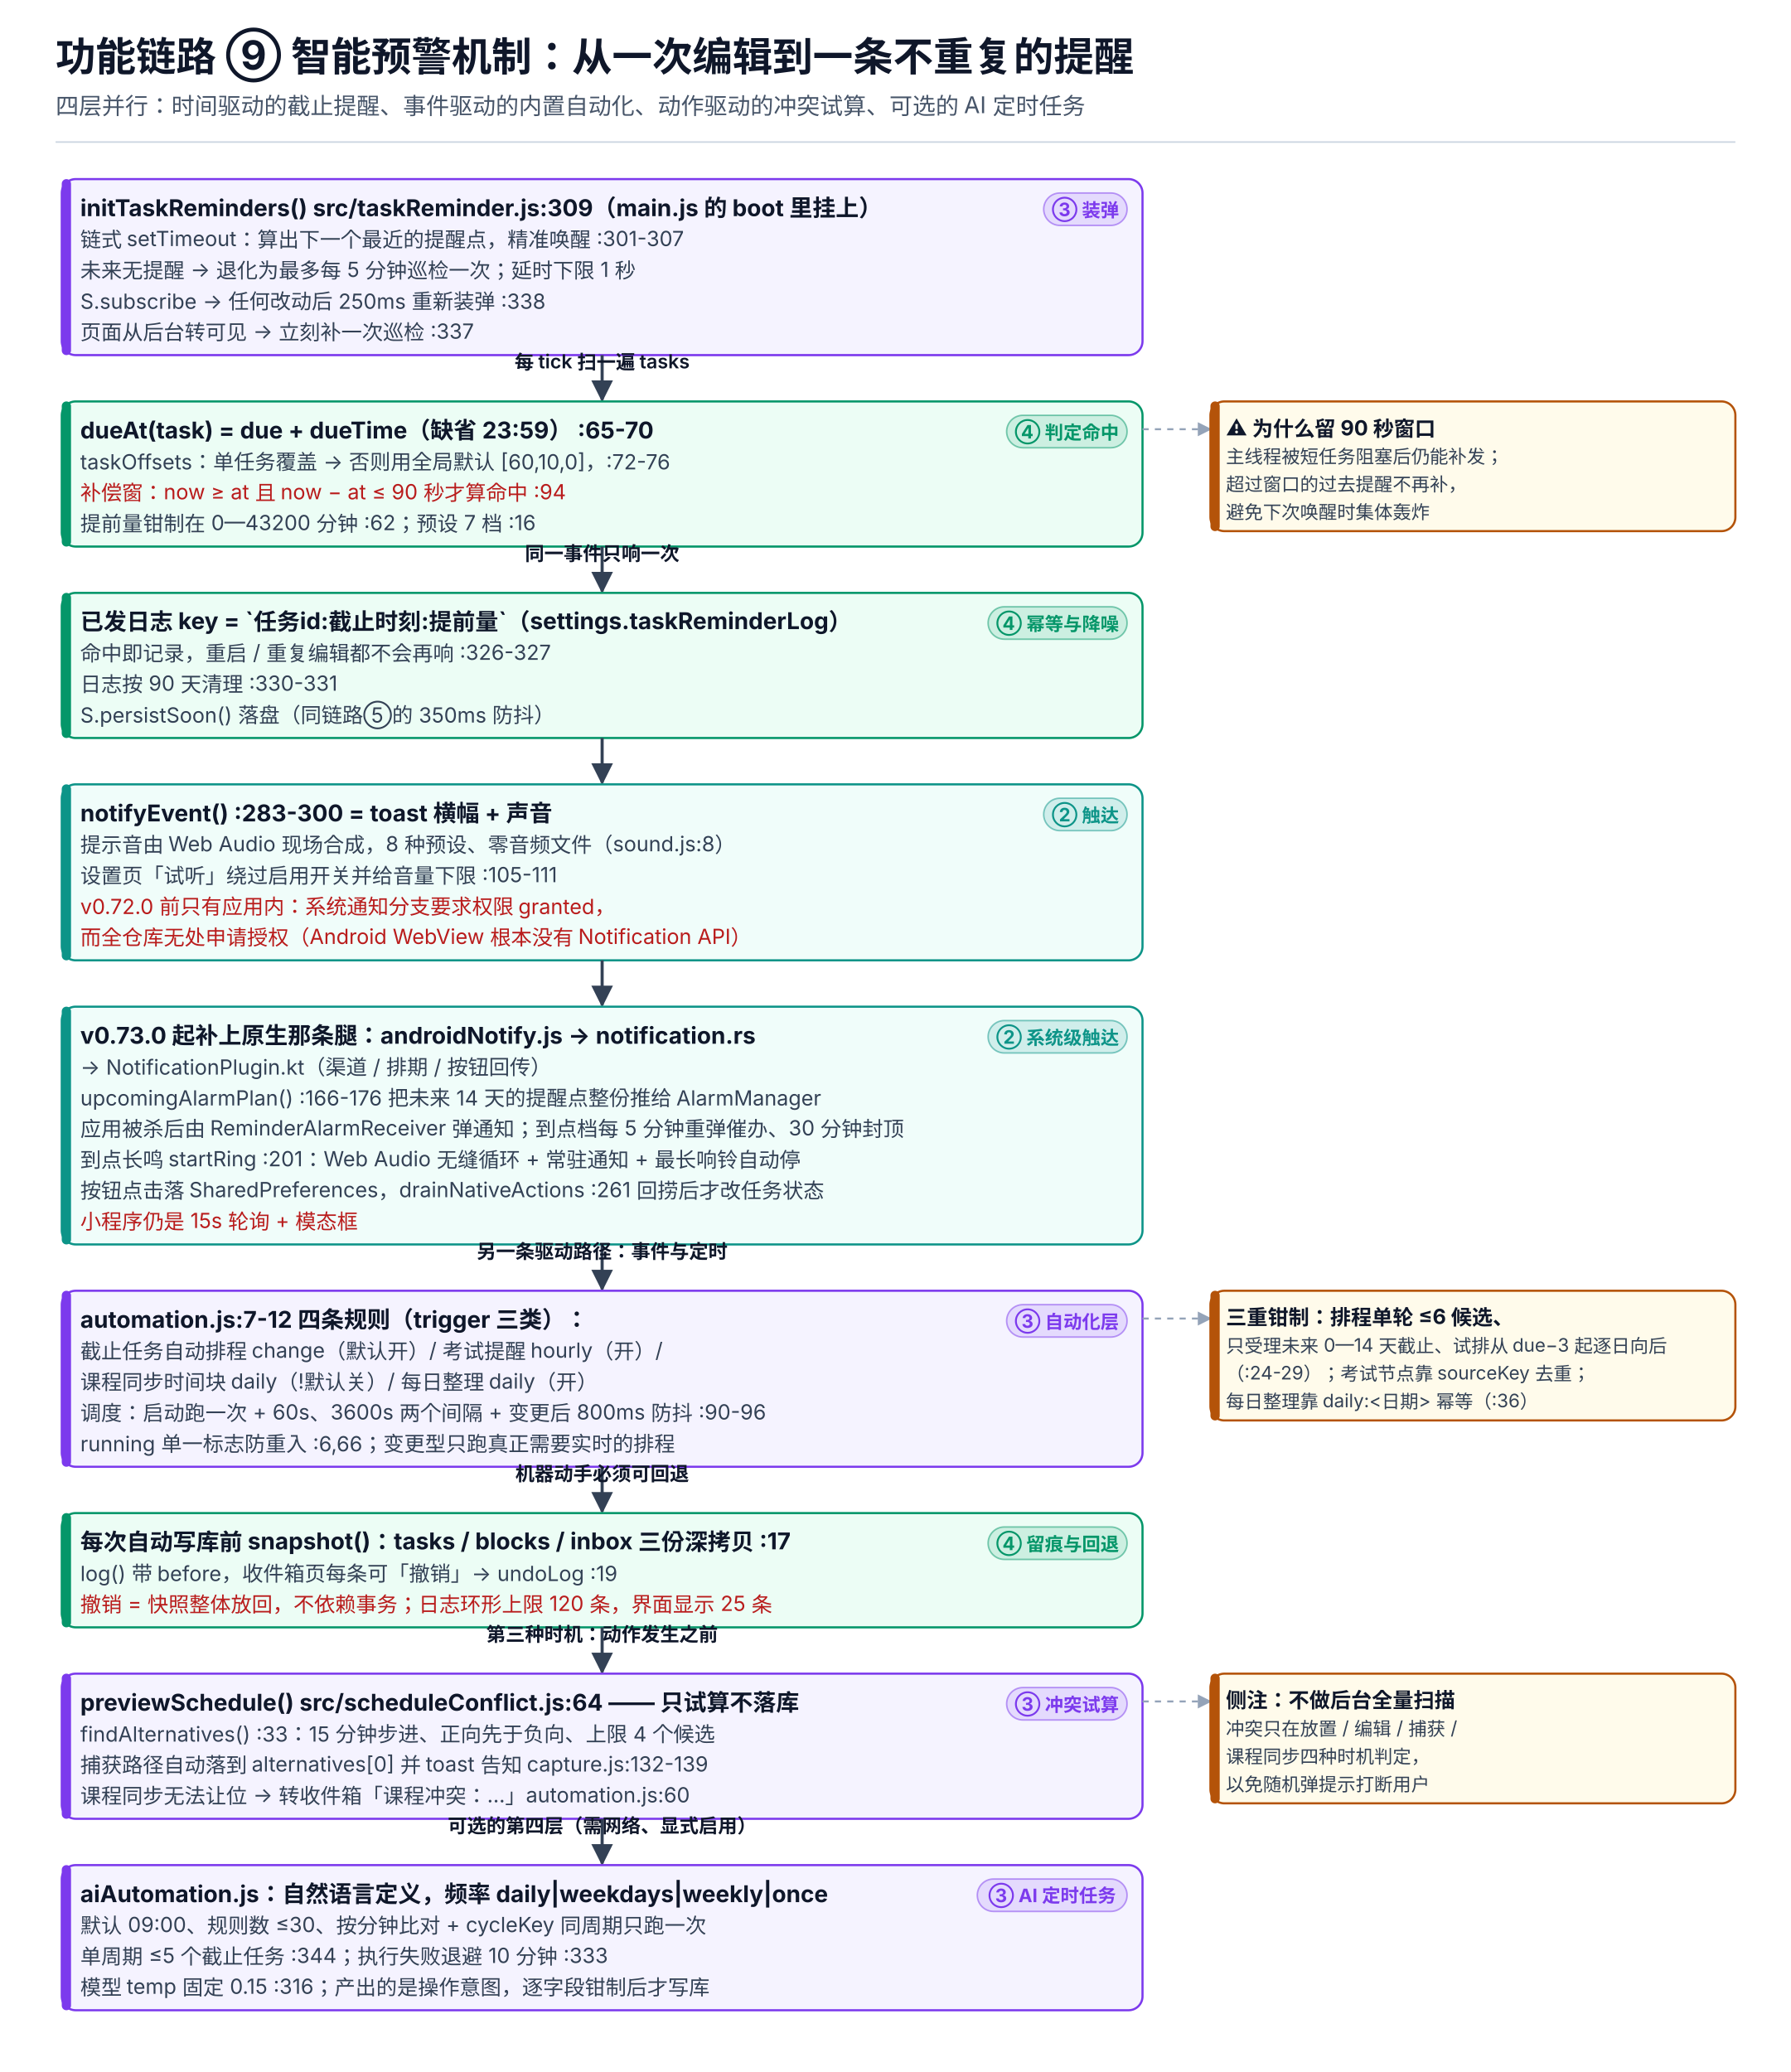
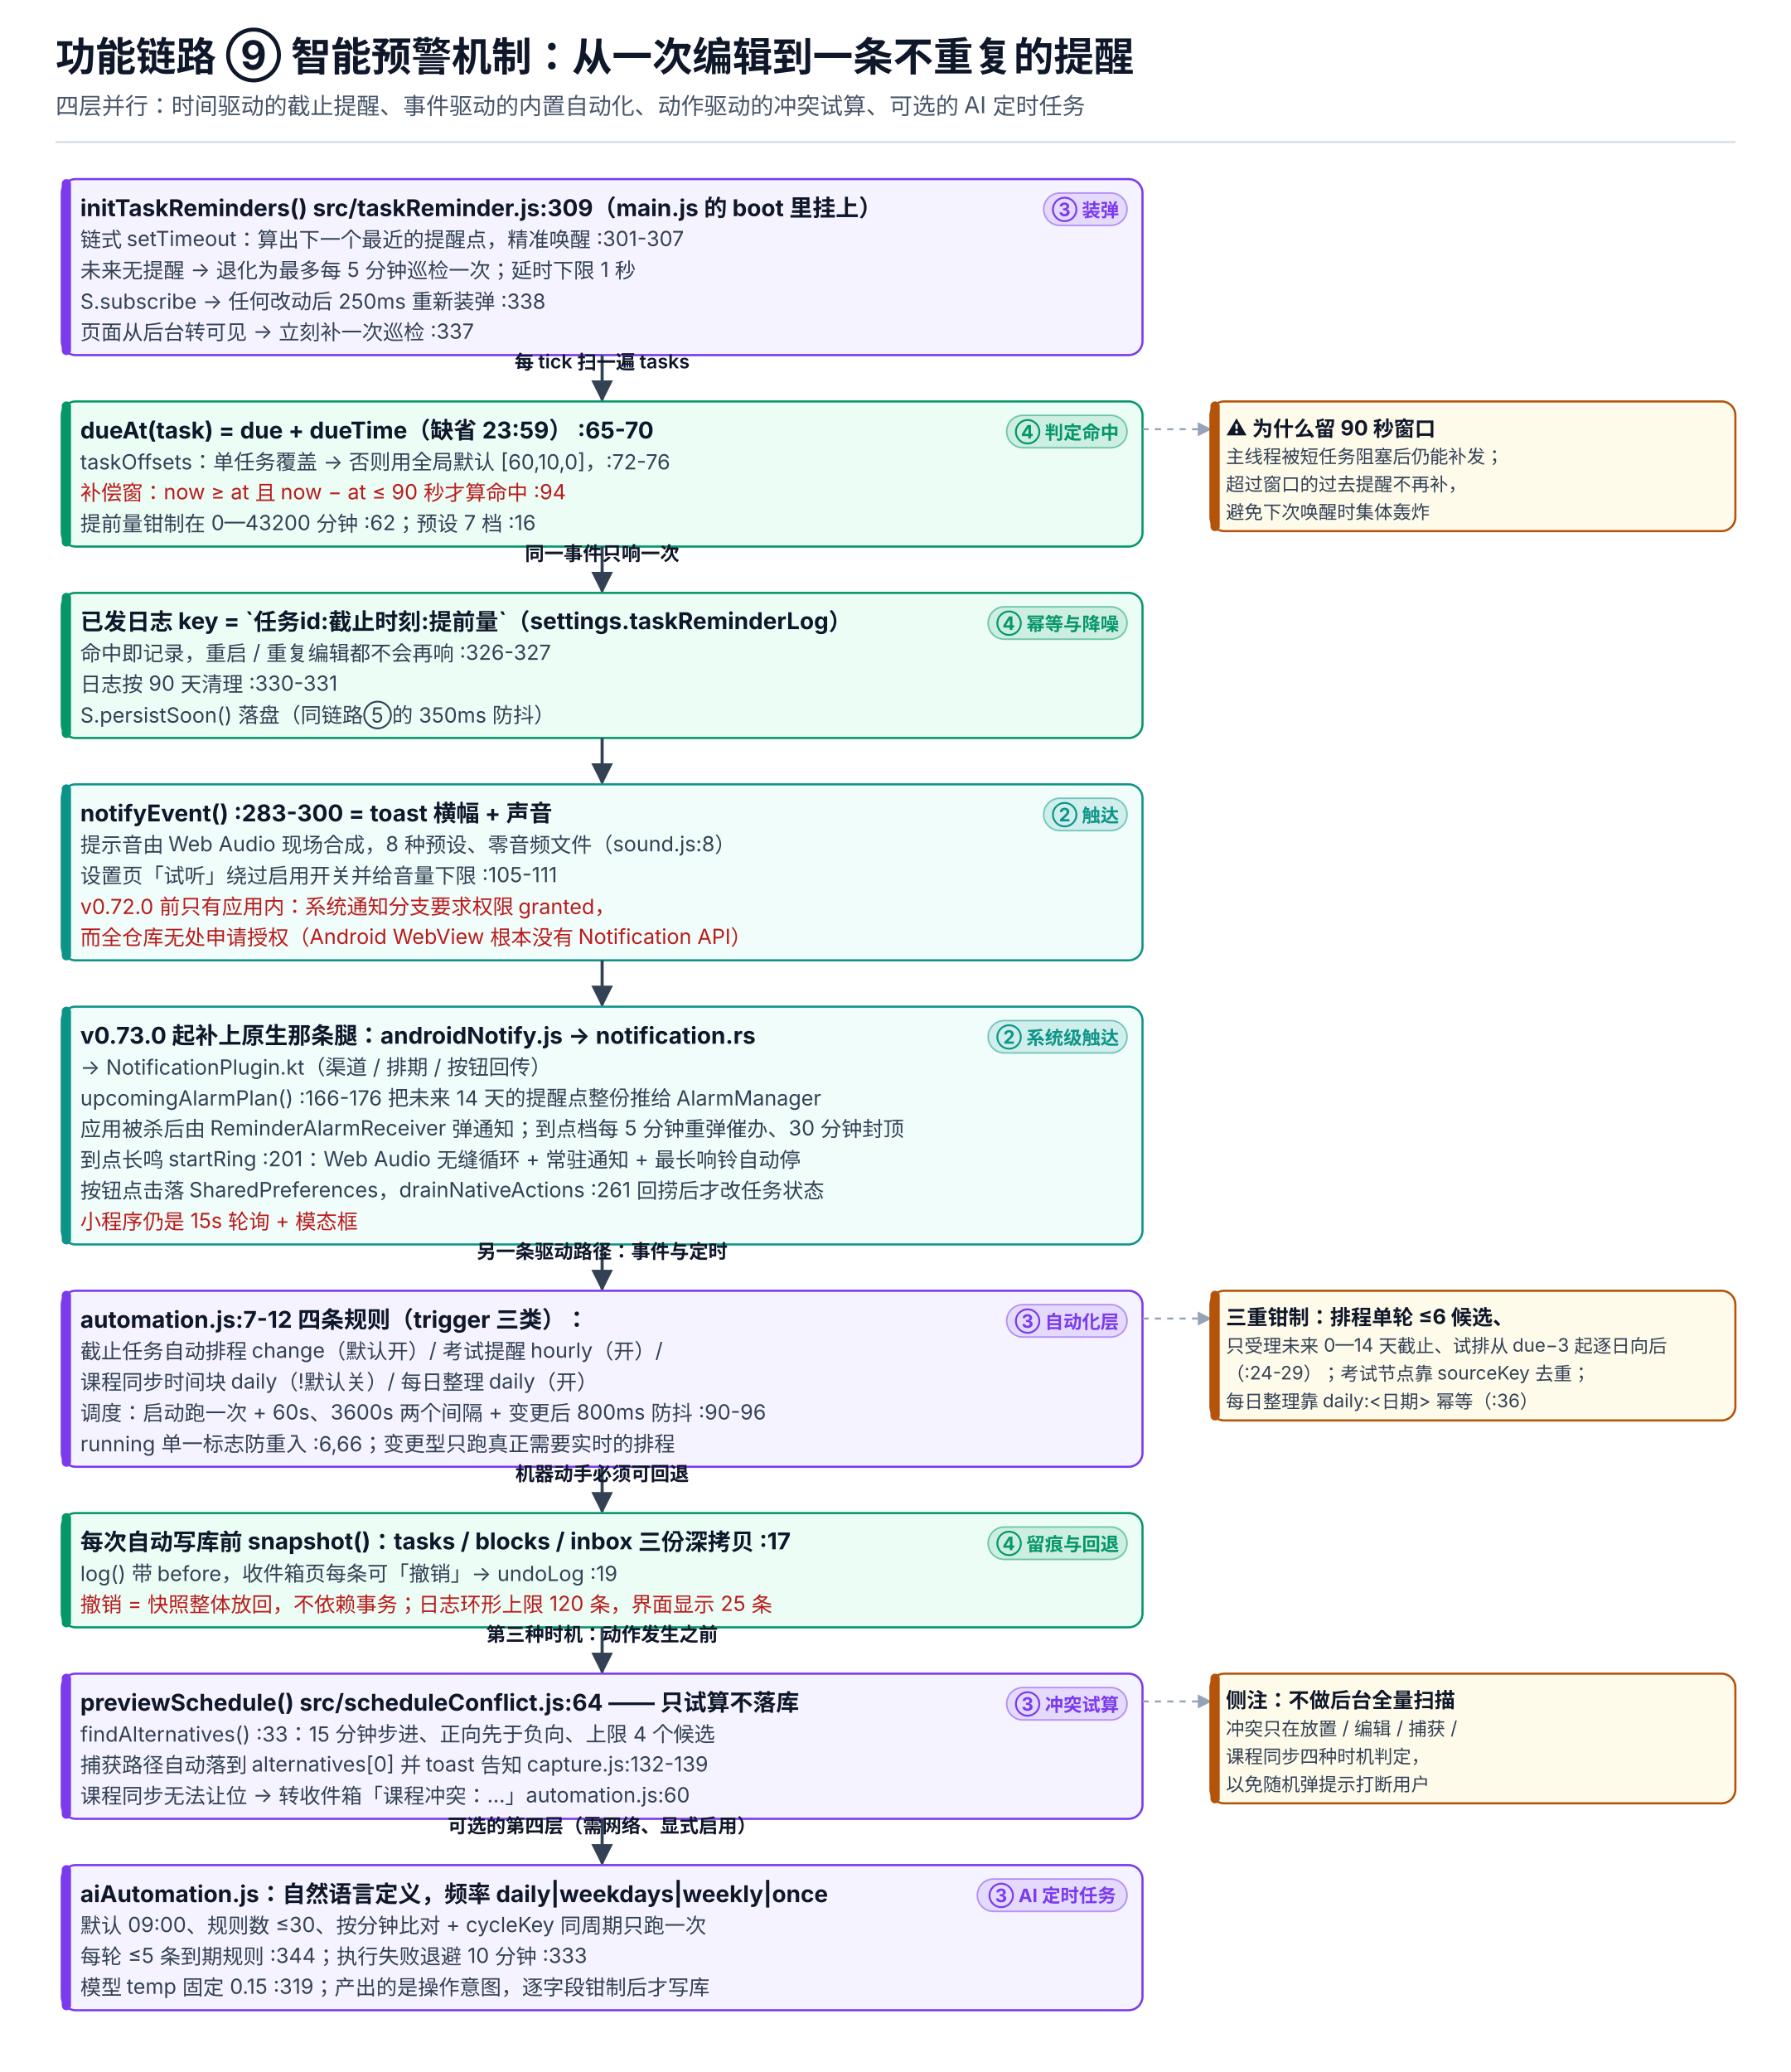
<svg xmlns="http://www.w3.org/2000/svg" width="1160" height="1342" viewBox="0 0 1160 1342" font-family="-apple-system,BlinkMacSystemFont,'Segoe UI','Microsoft YaHei','PingFang SC','Hiragino Sans GB',sans-serif">
  <defs>
    <marker id="ah" viewBox="0 0 10 10" refX="9" refY="5" markerWidth="7" markerHeight="7" orient="auto-start-reverse">
      <path d="M0,0 L10,5 L0,10 z" fill="#334155" />
    </marker>
    <marker id="ahl" viewBox="0 0 10 10" refX="9" refY="5" markerWidth="7" markerHeight="7" orient="auto-start-reverse">
      <path d="M0,0 L10,5 L0,10 z" fill="#94a3b8" />
    </marker>
    <marker id="ahb" viewBox="0 0 10 10" refX="9" refY="5" markerWidth="7" markerHeight="7" orient="auto-start-reverse">
      <path d="M0,0 L10,5 L0,10 z" fill="#2563eb" />
    </marker>
  </defs>
  <rect width="1160" height="1342" fill="#ffffff" />
  <text x="36" y="46" font-size="26" font-weight="700" fill="#0f172a">功能链路 ⑨ 智能预警机制：从一次编辑到一条不重复的提醒</text>
  <text x="36" y="74" font-size="15" fill="#475569">四层并行：时间驱动的截止提醒、事件驱动的内置自动化、动作驱动的冲突试算、可选的 AI 定时任务</text>
  <line x1="36" y1="92" x2="1124" y2="92" stroke="#cbd5e1" />
  <rect x="40" y="116" width="700" height="114" rx="9" fill="#f5f3ff" stroke="#7c3aed" stroke-width="1.4" />
  <rect x="40" y="116" width="6" height="114" rx="3" fill="#7c3aed" />
  <rect x="676" y="125" width="54" height="21" rx="10.5" fill="#7c3aed" fill-opacity=".14" stroke="#7c3aed" stroke-opacity=".5" />
  <text x="703" y="140" font-size="12" font-weight="700" fill="#7c3aed" text-anchor="middle">③ 装弹</text>
  <text x="52" y="140" font-size="15" font-weight="700" fill="#0f172a">initTaskReminders()  src/taskReminder.js:309（main.js 的 boot 里挂上）</text>
  <text x="52" y="160" font-size="13.5" font-weight="400" fill="#334155">链式 setTimeout：算出下一个最近的提醒点，精准唤醒 :301-307</text>
  <text x="52" y="180" font-size="13.5" font-weight="400" fill="#334155">未来无提醒 → 退化为最多每 5 分钟巡检一次；延时下限 1 秒</text>
  <text x="52" y="200" font-size="13.5" font-weight="400" fill="#334155">S.subscribe → 任何改动后 250ms 重新装弹 :338</text>
  <text x="52" y="220" font-size="13.5" font-weight="400" fill="#334155">页面从后台转可见 → 立刻补一次巡检 :337</text>
  <line x1="390" y1="230" x2="390" y2="259" stroke="#334155" stroke-width="2" marker-end="url(#ah)" />
  <text x="390" y="239" font-size="12.5" fill="#0f172a" text-anchor="middle" font-weight="600">每 tick 扫一遍 tasks</text>
  <rect x="40" y="260" width="700" height="94" rx="9" fill="#ecfdf5" stroke="#059669" stroke-width="1.4" />
  <rect x="40" y="260" width="6" height="94" rx="3" fill="#059669" />
  <rect x="652" y="269" width="78" height="21" rx="10.5" fill="#059669" fill-opacity=".14" stroke="#059669" stroke-opacity=".5" />
  <text x="691" y="284" font-size="12" font-weight="700" fill="#059669" text-anchor="middle">④ 判定命中</text>
  <text x="52" y="284" font-size="15" font-weight="700" fill="#0f172a">dueAt(task) = due + dueTime（缺省 23:59）  :65-70</text>
  <text x="52" y="304" font-size="13.5" font-weight="400" fill="#334155">taskOffsets：单任务覆盖 → 否则用全局默认 [60,10,0]，:72-76</text>
  <text x="52" y="324" font-size="13.5" font-weight="400" fill="#b91c1c">补偿窗：now ≥ at 且 now − at ≤ 90 秒才算命中 :94</text>
  <text x="52" y="344" font-size="13.5" font-weight="400" fill="#334155">提前量钳制在 0—43200 分钟 :62；预设 7 档 :16</text>
  <line x1="740" y1="278" x2="784" y2="278" stroke="#94a3b8" stroke-width="1.3" stroke-dasharray="4 4" marker-end="url(#ahl)" />
  <rect x="784" y="260" width="340" height="84" rx="9" fill="#fffbeb" stroke="#b45309" stroke-width="1.4" />
  <rect x="784" y="260" width="6" height="84" rx="3" fill="#b45309" />
  <text x="794" y="282" font-size="13.5" font-weight="700" fill="#0f172a">⚠ 为什么留 90 秒窗口</text>
  <text x="794" y="300" font-size="12" font-weight="400" fill="#334155">主线程被短任务阻塞后仍能补发；</text>
  <text x="794" y="318" font-size="12" font-weight="400" fill="#334155">超过窗口的过去提醒不再补，</text>
  <text x="794" y="336" font-size="12" font-weight="400" fill="#334155">避免下次唤醒时集体轰炸</text>
  <line x1="390" y1="354" x2="390" y2="383" stroke="#334155" stroke-width="2" marker-end="url(#ah)" />
  <text x="390" y="363" font-size="12.5" fill="#0f172a" text-anchor="middle" font-weight="600">同一事件只响一次</text>
  <rect x="40" y="384" width="700" height="94" rx="9" fill="#ecfdf5" stroke="#059669" stroke-width="1.4" />
  <rect x="40" y="384" width="6" height="94" rx="3" fill="#059669" />
  <rect x="640" y="393" width="90" height="21" rx="10.5" fill="#059669" fill-opacity=".14" stroke="#059669" stroke-opacity=".5" />
  <text x="685" y="408" font-size="12" font-weight="700" fill="#059669" text-anchor="middle">④ 幂等与降噪</text>
  <text x="52" y="408" font-size="15" font-weight="700" fill="#0f172a">已发日志 key = `任务id:截止时刻:提前量`（settings.taskReminderLog）</text>
  <text x="52" y="428" font-size="13.5" font-weight="400" fill="#334155">命中即记录，重启 / 重复编辑都不会再响 :326-327</text>
  <text x="52" y="448" font-size="13.5" font-weight="400" fill="#334155">日志按 90 天清理 :330-331</text>
  <text x="52" y="468" font-size="13.5" font-weight="400" fill="#334155">S.persistSoon() 落盘（同链路⑤的 350ms 防抖）</text>
  <line x1="390" y1="478" x2="390" y2="507" stroke="#334155" stroke-width="2" marker-end="url(#ah)" />
  <rect x="40" y="508" width="700" height="114" rx="9" fill="#f0fdfa" stroke="#0d9488" stroke-width="1.4" />
  <rect x="40" y="508" width="6" height="114" rx="3" fill="#0d9488" />
  <rect x="676" y="517" width="54" height="21" rx="10.5" fill="#0d9488" fill-opacity=".14" stroke="#0d9488" stroke-opacity=".5" />
  <text x="703" y="532" font-size="12" font-weight="700" fill="#0d9488" text-anchor="middle">② 触达</text>
  <text x="52" y="532" font-size="15" font-weight="700" fill="#0f172a">notifyEvent()  :283-300 = toast 横幅 + 声音</text>
  <text x="52" y="552" font-size="13.5" font-weight="400" fill="#334155">提示音由 Web Audio 现场合成，8 种预设、零音频文件（sound.js:8）</text>
  <text x="52" y="572" font-size="13.5" font-weight="400" fill="#334155">设置页「试听」绕过启用开关并给音量下限 :105-111</text>
  <text x="52" y="592" font-size="13.5" font-weight="400" fill="#b91c1c">v0.72.0 前只有应用内：系统通知分支要求权限 granted，</text>
  <text x="52" y="612" font-size="13.5" font-weight="400" fill="#b91c1c">而全仓库无处申请授权（Android WebView 根本没有 Notification API）</text>
  <line x1="390" y1="622" x2="390" y2="651" stroke="#334155" stroke-width="2" marker-end="url(#ah)" />
  <rect x="40" y="652" width="700" height="154" rx="9" fill="#f0fdfa" stroke="#0d9488" stroke-width="1.4" />
  <rect x="40" y="652" width="6" height="154" rx="3" fill="#0d9488" />
  <rect x="640" y="661" width="90" height="21" rx="10.5" fill="#0d9488" fill-opacity=".14" stroke="#0d9488" stroke-opacity=".5" />
  <text x="685" y="676" font-size="12" font-weight="700" fill="#0d9488" text-anchor="middle">② 系统级触达</text>
  <text x="52" y="676" font-size="15" font-weight="700" fill="#0f172a">v0.73.0 起补上原生那条腿：androidNotify.js → notification.rs</text>
  <text x="52" y="696" font-size="13.5" font-weight="400" fill="#334155">→ NotificationPlugin.kt（渠道 / 排期 / 按钮回传）</text>
  <text x="52" y="716" font-size="13.5" font-weight="400" fill="#334155">upcomingAlarmPlan() :166-176 把未来 14 天的提醒点整份推给 AlarmManager</text>
  <text x="52" y="736" font-size="13.5" font-weight="400" fill="#334155">应用被杀后由 ReminderAlarmReceiver 弹通知；到点档每 5 分钟重弹催办、30 分钟封顶</text>
  <text x="52" y="756" font-size="13.5" font-weight="400" fill="#334155">到点长鸣 startRing :201：Web Audio 无缝循环 + 常驻通知 + 最长响铃自动停</text>
  <text x="52" y="776" font-size="13.5" font-weight="400" fill="#334155">按钮点击落 SharedPreferences，drainNativeActions :261 回捞后才改任务状态</text>
  <text x="52" y="796" font-size="13.5" font-weight="400" fill="#b91c1c">小程序仍是 15s 轮询 + 模态框</text>
  <line x1="390" y1="806" x2="390" y2="835" stroke="#334155" stroke-width="2" marker-end="url(#ah)" />
  <text x="390" y="815" font-size="12.5" fill="#0f172a" text-anchor="middle" font-weight="600">另一条驱动路径：事件与定时</text>
  <rect x="40" y="836" width="700" height="114" rx="9" fill="#f5f3ff" stroke="#7c3aed" stroke-width="1.4" />
  <rect x="40" y="836" width="6" height="114" rx="3" fill="#7c3aed" />
  <rect x="652" y="845" width="78" height="21" rx="10.5" fill="#7c3aed" fill-opacity=".14" stroke="#7c3aed" stroke-opacity=".5" />
  <text x="691" y="860" font-size="12" font-weight="700" fill="#7c3aed" text-anchor="middle">③ 自动化层</text>
  <text x="52" y="860" font-size="15" font-weight="700" fill="#0f172a">automation.js:7-12 四条规则（trigger 三类）：</text>
  <text x="52" y="880" font-size="13.5" font-weight="400" fill="#334155">截止任务自动排程 change（默认开）/ 考试提醒 hourly（开）/</text>
  <text x="52" y="900" font-size="13.5" font-weight="400" fill="#334155">课程同步时间块 daily（!默认关）/ 每日整理 daily（开）</text>
  <text x="52" y="920" font-size="13.5" font-weight="400" fill="#334155">调度：启动跑一次 + 60s、3600s 两个间隔 + 变更后 800ms 防抖 :90-96</text>
  <text x="52" y="940" font-size="13.5" font-weight="400" fill="#334155">running 单一标志防重入 :6,66；变更型只跑真正需要实时的排程</text>
  <line x1="740" y1="854" x2="784" y2="854" stroke="#94a3b8" stroke-width="1.3" stroke-dasharray="4 4" marker-end="url(#ahl)" />
  <rect x="784" y="836" width="340" height="84" rx="9" fill="#fffbeb" stroke="#b45309" stroke-width="1.4" />
  <rect x="784" y="836" width="6" height="84" rx="3" fill="#b45309" />
  <text x="794" y="858" font-size="13.5" font-weight="700" fill="#0f172a">三重钳制：排程单轮 ≤6 候选、</text>
  <text x="794" y="876" font-size="12" font-weight="400" fill="#334155">只受理未来 0—14 天截止、试排从 due−3 起逐日向后</text>
  <text x="794" y="894" font-size="12" font-weight="400" fill="#334155">（:24-29）；考试节点靠 sourceKey 去重；</text>
  <text x="794" y="912" font-size="12" font-weight="400" fill="#334155">每日整理靠 daily:&lt;日期&gt; 幂等（:36）</text>
  <line x1="390" y1="950" x2="390" y2="979" stroke="#334155" stroke-width="2" marker-end="url(#ah)" />
  <text x="390" y="959" font-size="12.5" fill="#0f172a" text-anchor="middle" font-weight="600">机器动手必须可回退</text>
  <rect x="40" y="980" width="700" height="74" rx="9" fill="#ecfdf5" stroke="#059669" stroke-width="1.4" />
  <rect x="40" y="980" width="6" height="74" rx="3" fill="#059669" />
  <rect x="640" y="989" width="90" height="21" rx="10.5" fill="#059669" fill-opacity=".14" stroke="#059669" stroke-opacity=".5" />
  <text x="685" y="1004" font-size="12" font-weight="700" fill="#059669" text-anchor="middle">④ 留痕与回退</text>
  <text x="52" y="1004" font-size="15" font-weight="700" fill="#0f172a">每次自动写库前 snapshot()：tasks / blocks / inbox 三份深拷贝 :17</text>
  <text x="52" y="1024" font-size="13.5" font-weight="400" fill="#334155">log() 带 before，收件箱页每条可「撤销」→ undoLog :19</text>
  <text x="52" y="1044" font-size="13.5" font-weight="400" fill="#b91c1c">撤销 = 快照整体放回，不依赖事务；日志环形上限 120 条，界面显示 25 条</text>
  <line x1="390" y1="1054" x2="390" y2="1083" stroke="#334155" stroke-width="2" marker-end="url(#ah)" />
  <text x="390" y="1063" font-size="12.5" fill="#0f172a" text-anchor="middle" font-weight="600">第三种时机：动作发生之前</text>
  <rect x="40" y="1084" width="700" height="94" rx="9" fill="#f5f3ff" stroke="#7c3aed" stroke-width="1.4" />
  <rect x="40" y="1084" width="6" height="94" rx="3" fill="#7c3aed" />
  <rect x="652" y="1093" width="78" height="21" rx="10.5" fill="#7c3aed" fill-opacity=".14" stroke="#7c3aed" stroke-opacity=".5" />
  <text x="691" y="1108" font-size="12" font-weight="700" fill="#7c3aed" text-anchor="middle">③ 冲突试算</text>
  <text x="52" y="1108" font-size="15" font-weight="700" fill="#0f172a">previewSchedule()  src/scheduleConflict.js:64 —— 只试算不落库</text>
  <text x="52" y="1128" font-size="13.5" font-weight="400" fill="#334155">findAlternatives() :33：15 分钟步进、正向先于负向、上限 4 个候选</text>
  <text x="52" y="1148" font-size="13.5" font-weight="400" fill="#334155">捕获路径自动落到 alternatives[0] 并 toast 告知 capture.js:132-139</text>
  <text x="52" y="1168" font-size="13.5" font-weight="400" fill="#334155">课程同步无法让位 → 转收件箱「课程冲突：…」automation.js:60</text>
  <line x1="740" y1="1102" x2="784" y2="1102" stroke="#94a3b8" stroke-width="1.3" stroke-dasharray="4 4" marker-end="url(#ahl)" />
  <rect x="784" y="1084" width="340" height="84" rx="9" fill="#fffbeb" stroke="#b45309" stroke-width="1.4" />
  <rect x="784" y="1084" width="6" height="84" rx="3" fill="#b45309" />
  <text x="794" y="1106" font-size="13.5" font-weight="700" fill="#0f172a">侧注：不做后台全量扫描</text>
  <text x="794" y="1124" font-size="12" font-weight="400" fill="#334155">冲突只在放置 / 编辑 / 捕获 /</text>
  <text x="794" y="1142" font-size="12" font-weight="400" fill="#334155">课程同步四种时机判定，</text>
  <text x="794" y="1160" font-size="12" font-weight="400" fill="#334155">以免随机弹提示打断用户</text>
  <line x1="390" y1="1178" x2="390" y2="1207" stroke="#334155" stroke-width="2" marker-end="url(#ah)" />
  <text x="390" y="1187" font-size="12.5" fill="#0f172a" text-anchor="middle" font-weight="600">可选的第四层（需网络、显式启用）</text>
  <rect x="40" y="1208" width="700" height="94" rx="9" fill="#f5f3ff" stroke="#7c3aed" stroke-width="1.4" />
  <rect x="40" y="1208" width="6" height="94" rx="3" fill="#7c3aed" />
  <rect x="633" y="1217" width="97" height="21" rx="10.5" fill="#7c3aed" fill-opacity=".14" stroke="#7c3aed" stroke-opacity=".5" />
  <text x="681.5" y="1232" font-size="12" font-weight="700" fill="#7c3aed" text-anchor="middle">③ AI 定时任务</text>
  <text x="52" y="1232" font-size="15" font-weight="700" fill="#0f172a">aiAutomation.js：自然语言定义，频率 daily|weekdays|weekly|once</text>
  <text x="52" y="1252" font-size="13.5" font-weight="400" fill="#334155">默认 09:00、规则数 ≤30、按分钟比对 + cycleKey 同周期只跑一次</text>
-   <text x="52" y="1272" font-size="13.5" font-weight="400" fill="#334155">单周期 ≤5 个截止任务 :344；执行失败退避 10 分钟 :333</text>
-   <text x="52" y="1292" font-size="13.5" font-weight="400" fill="#334155">模型 temp 固定 0.15 :316；产出的是操作意图，逐字段钳制后才写库</text>
+   <text x="52" y="1272" font-size="13.5" font-weight="400" fill="#334155">每轮 ≤5 条到期规则 :344；执行失败退避 10 分钟 :333</text>
+   <text x="52" y="1292" font-size="13.5" font-weight="400" fill="#334155">模型 temp 固定 0.15 :319；产出的是操作意图，逐字段钳制后才写库</text>
</svg>
